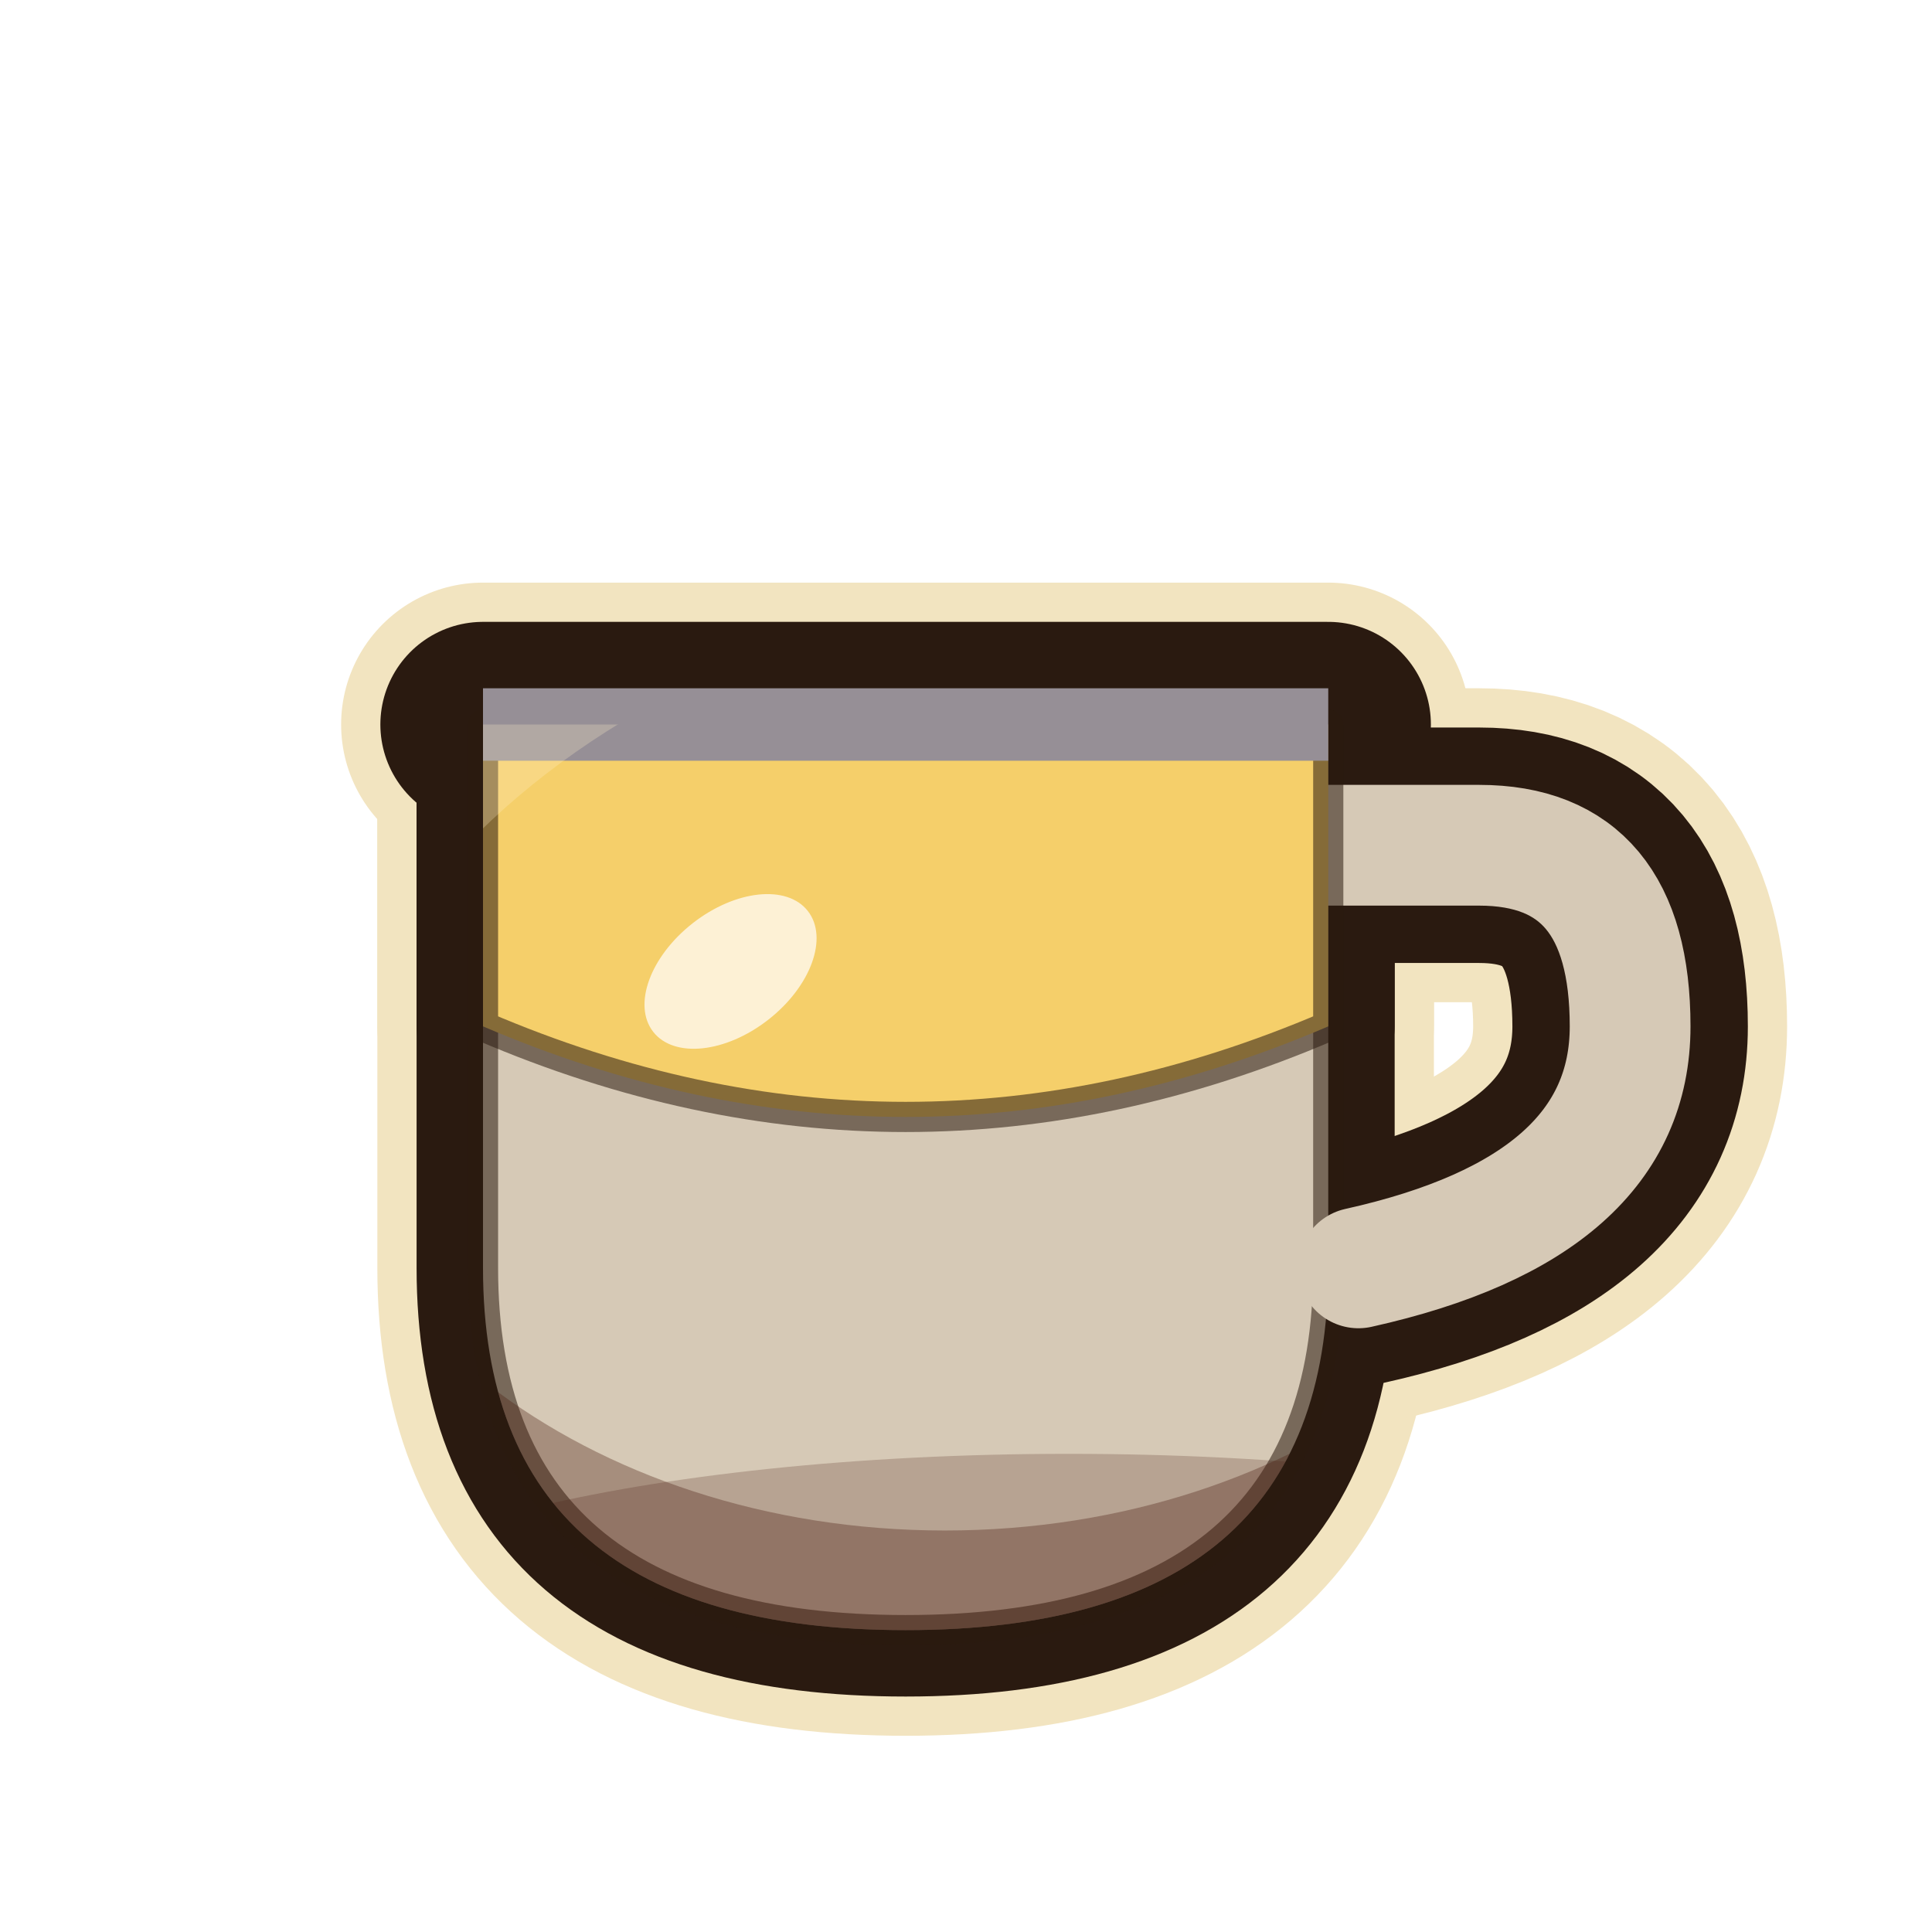
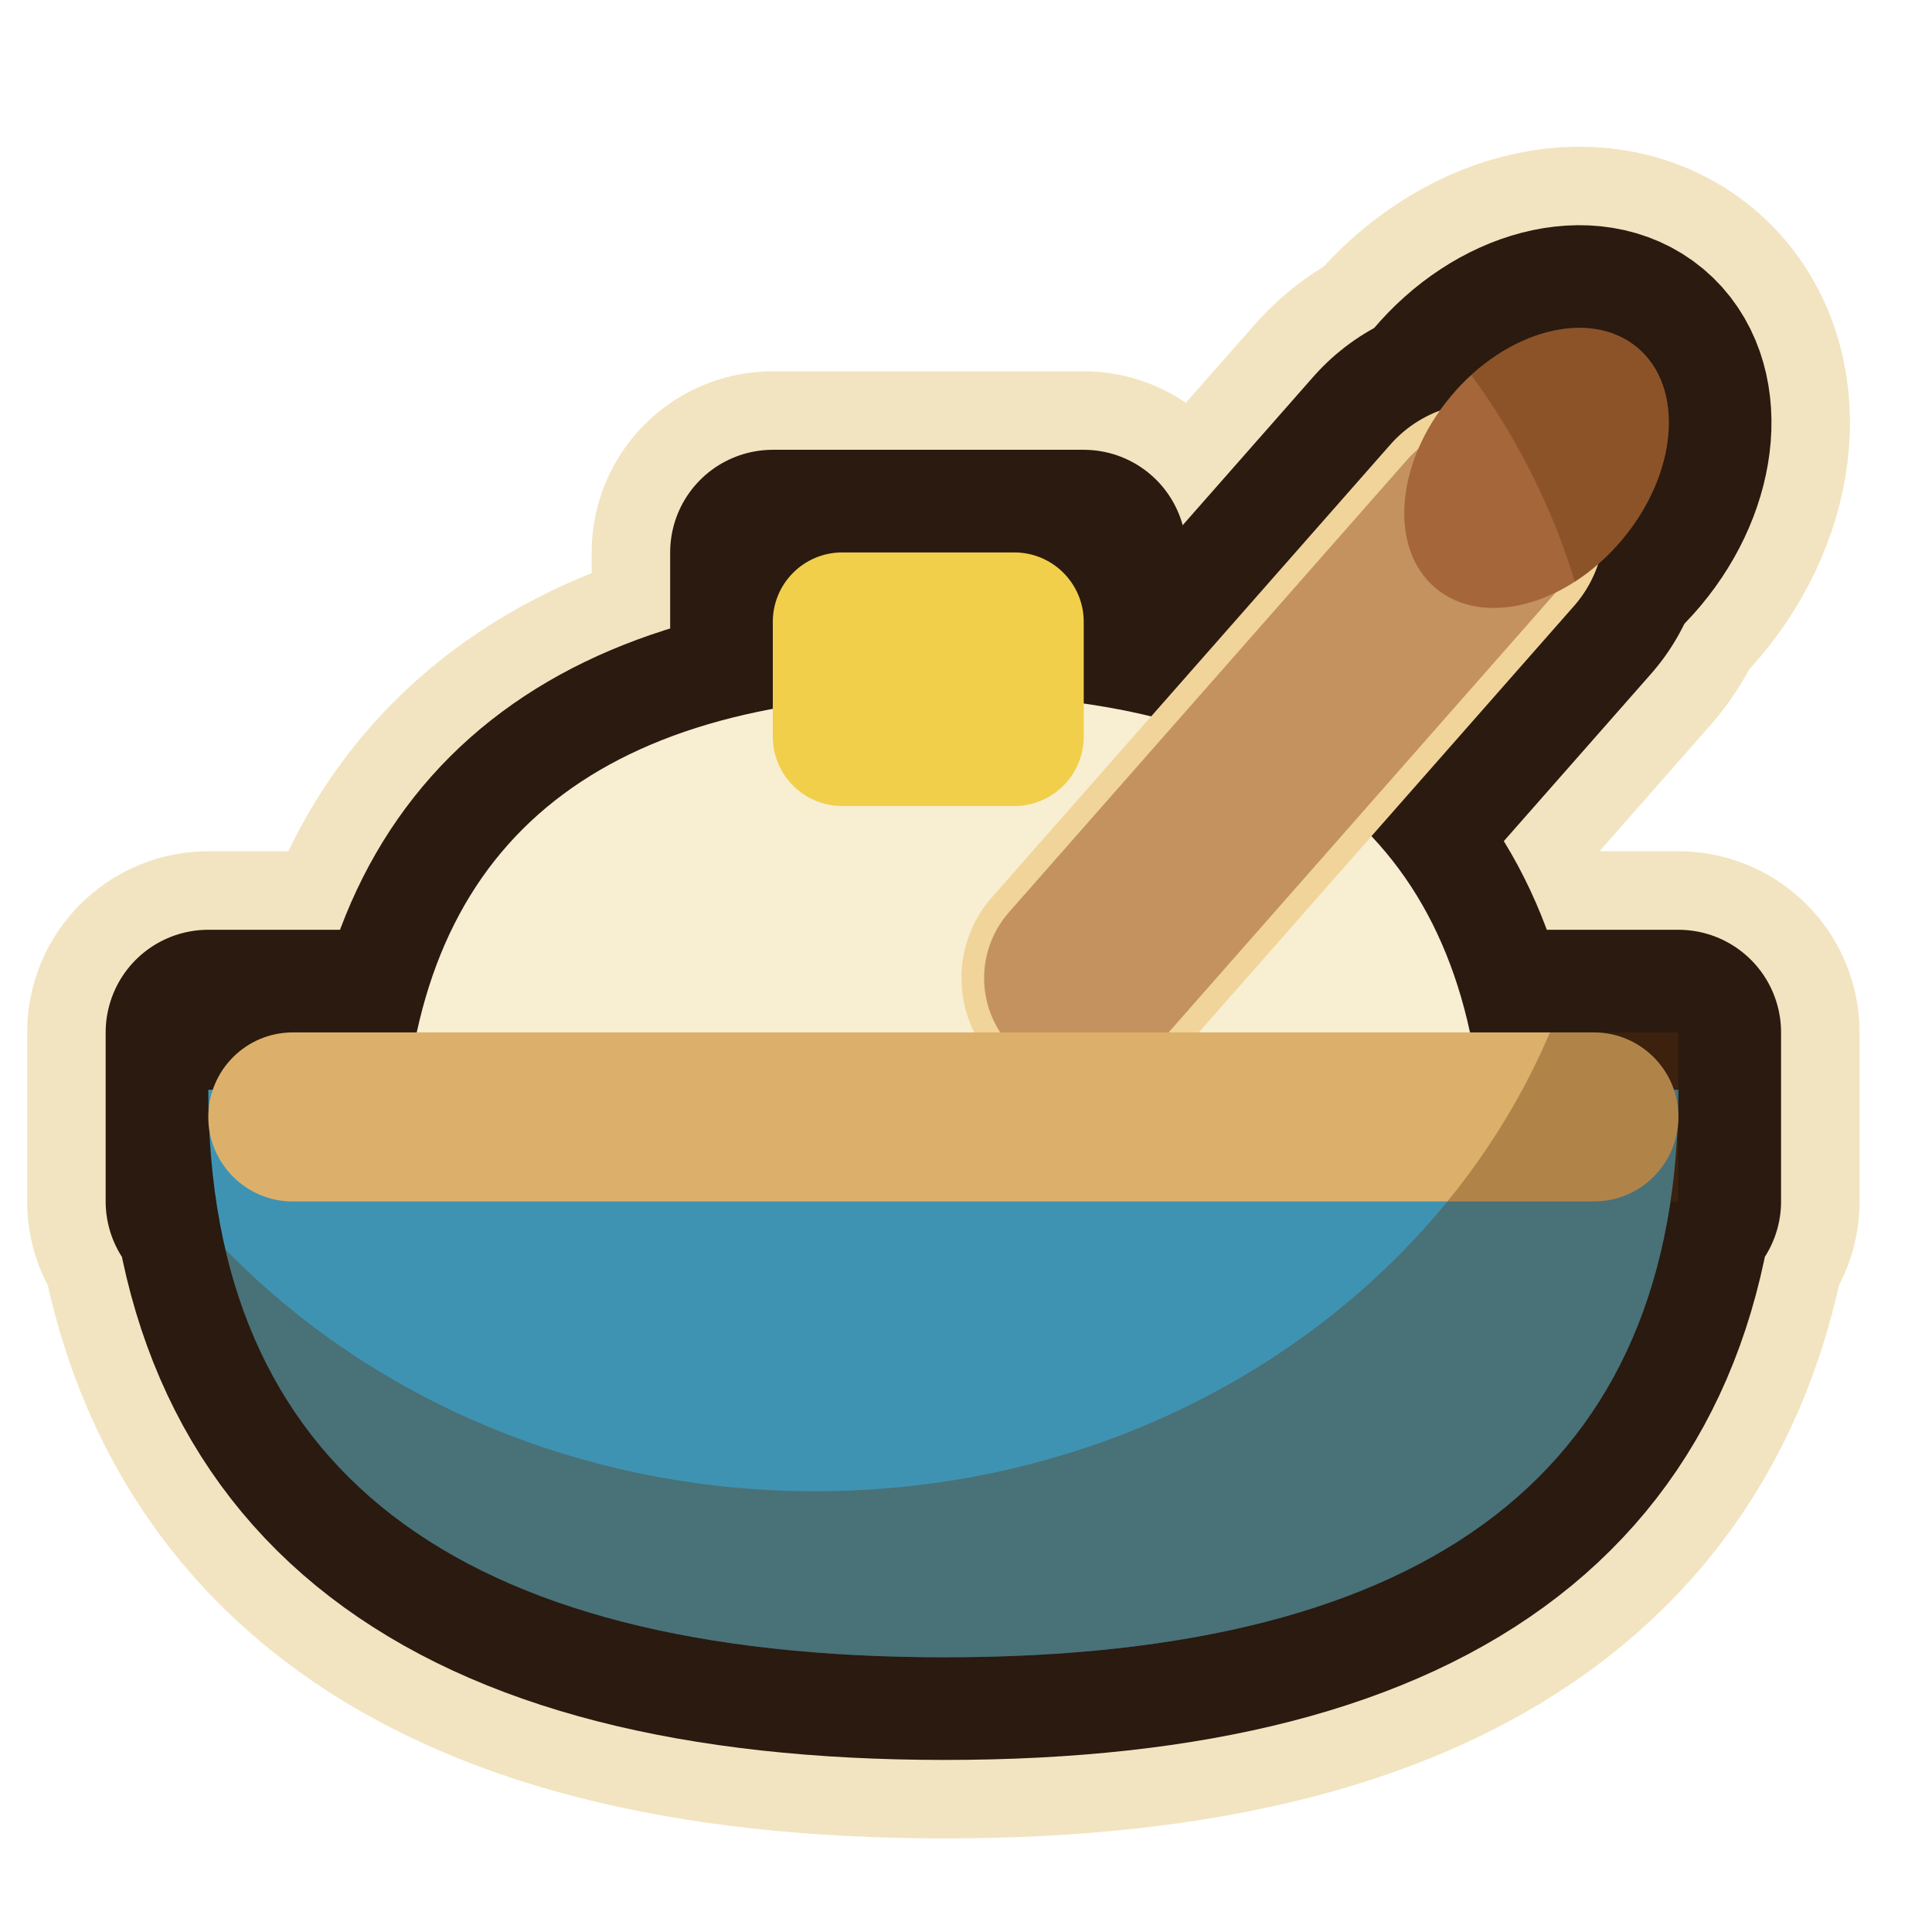
- <svg xmlns="http://www.w3.org/2000/svg" viewBox="0 0 64 64" role="img" aria-label="goat-milk-porridge (placeholder)">
-   <g fill="#f2e4c0" stroke="#f2e4c0" stroke-linejoin="round" stroke-linecap="round" stroke-width="7">
-     <path d="M16 24h28v18q0 12-14 12T16 42z" />
-     <path d="M44 28h5q5 0 5 6t-9 8" fill="none" stroke-width="10.4" />
-     <path d="M16 24h28v10q-14 6-28 0z" />
-     <path d="M16 24h28" fill="none" stroke-width="9.4" />
+ <svg xmlns="http://www.w3.org/2000/svg" viewBox="0 0 64 64" role="img" aria-label="porridge">
+   <g fill="#f2e4c0" stroke="#f2e4c0" stroke-linejoin="round" stroke-linecap="round" stroke-width="12">
+     <path d="M13.4 37.1Q14.4 23 31.3 23Q48.1 23 49.1 37.1ZM25.6 18.3h10.3v8.4h-10.3zM6.9 36.1H55.6Q55.6 54.9 31.3 54.9Q6.9 54.9 6.9 36.1ZM6.9 34.2h48.7v5.6h-48.7z" />
+     <path d="M35.9 32.4L49.1 17.4" fill="none" stroke-width="20.1" />
+     <ellipse cx="50.9" cy="15.5" rx="5.2" ry="3.7" transform="rotate(-50 50.9 15.5)" />
  </g>
-   <g fill="#2a1a10" stroke="#2a1a10" stroke-linejoin="round" stroke-linecap="round" stroke-width="4.4">
-     <path d="M16 24h28v18q0 12-14 12T16 42z" />
-     <path d="M44 28h5q5 0 5 6t-9 8" fill="none" stroke-width="7.8" />
-     <path d="M16 24h28v10q-14 6-28 0z" />
-     <path d="M16 24h28" fill="none" stroke-width="6.8" />
+   <g fill="#2a1a10" stroke="#2a1a10" stroke-linejoin="round" stroke-linecap="round" stroke-width="6.8">
+     <path d="M13.4 37.1Q14.4 23 31.3 23Q48.1 23 49.1 37.1ZM25.6 18.3h10.3v8.4h-10.3zM6.9 36.1H55.6Q55.6 54.9 31.3 54.9Q6.9 54.9 6.9 36.1ZM6.9 34.2h48.7v5.6h-48.7z" />
+     <path d="M35.9 32.4L49.1 17.4" fill="none" stroke-width="14.9" />
+     <ellipse cx="50.9" cy="15.5" rx="5.2" ry="3.7" transform="rotate(-50 50.9 15.5)" />
  </g>
-   <path d="M16 24h28v18q0 12-14 12T16 42z" fill="#d6c9b6" stroke="#2a1a10" stroke-width="1" stroke-opacity=".55" stroke-linejoin="round" />
-   <path d="M44 28h5q5 0 5 6t-9 8" fill="none" stroke="#d6c9b6" stroke-width="4" stroke-linecap="round" />
-   <path d="M16 24h28v10q-14 6-28 0z" fill="#f5cf6a" stroke="#2a1a10" stroke-width="1" stroke-opacity=".55" stroke-linejoin="round" />
-   <path d="M16 24h28" stroke="#968f96" stroke-width="2.4" />
+   <path d="M13.4 37.1Q14.4 23 31.3 23Q48.1 23 49.1 37.1Z" fill="#f8eed2" />
+   <rect x="25.6" y="18.3" width="10.3" height="8.4" fill="#f2cf4a" rx="2.3" />
+   <path d="M35.9 32.4L49.1 17.4" fill="none" stroke="#f0d49a" stroke-width="8.1" stroke-linecap="round" stroke-linejoin="round" />
+   <path d="M35.9 32.4L49.1 17.4" fill="none" stroke="#c4925f" stroke-width="6.6" stroke-linecap="round" stroke-linejoin="round" />
+   <ellipse cx="50.9" cy="15.5" rx="5.2" ry="3.7" fill="#a5663a" transform="rotate(-50 50.9 15.5)" />
+   <path d="M6.9 36.1H55.6Q55.6 54.9 31.3 54.9Q6.9 54.9 6.9 36.1Z" fill="#3f93b2" />
+   <rect x="6.9" y="34.2" width="48.7" height="5.6" fill="#dcb06a" rx="2.8" />
  <defs>
    <clipPath id="hl-ico-porridge">
-       <path d="M16 24h28v18q0 12-14 12T16 42z" />
-       <path d="M16 24h28v10q-14 6-28 0z" />
+       <path d="M13.4 37.1Q14.4 23 31.3 23Q48.1 23 49.1 37.1ZM25.6 18.3h10.3v8.4h-10.3zM6.9 36.1H55.6Q55.6 54.9 31.3 54.9Q6.9 54.9 6.9 36.1ZM6.9 34.2h48.7v5.6h-48.7z" />
+       <ellipse cx="50.9" cy="15.5" rx="5.2" ry="3.7" transform="rotate(-50 50.9 15.5)" />
    </clipPath>
  </defs>
-   <path d="M10.8 18.8h49.2v39.7h-49.2zM9.9 40.9a28 21.6 0 1 0 56 0a28 21.6 0 1 0-56 0z" fill="#fff1c8" opacity=".26" fill-rule="evenodd" clip-path="url(#hl-ico-porridge)" />
-   <path d="M10.8 18.8h49.2v39.7h-49.2zM9.9 34.2a21.4 16.5 0 1 0 42.8 0a21.4 16.5 0 1 0-42.8 0z" fill="#4a1c10" opacity=".34" fill-rule="evenodd" clip-path="url(#hl-ico-porridge)" />
-   <ellipse cx="35.4" cy="54.5" rx="25.54" ry="6.34" fill="#4a1c10" opacity=".22" clip-path="url(#hl-ico-porridge)" />
-   <ellipse cx="24.2" cy="32.18" rx="3.25" ry="2.03" fill="#fffaf0" opacity=".8" transform="rotate(-38 24.2 32.18)" clip-path="url(#hl-ico-porridge)" />
+   <path d="M2.9 5.1h58.2v53.8h-58.2zM.9 25.6a26.1 23.8 0 1 0 52.2 0a26.1 23.8 0 1 0-52.2 0z" fill="#5a3008" opacity=".34" fill-rule="evenodd" clip-path="url(#hl-ico-porridge)" />
</svg>
